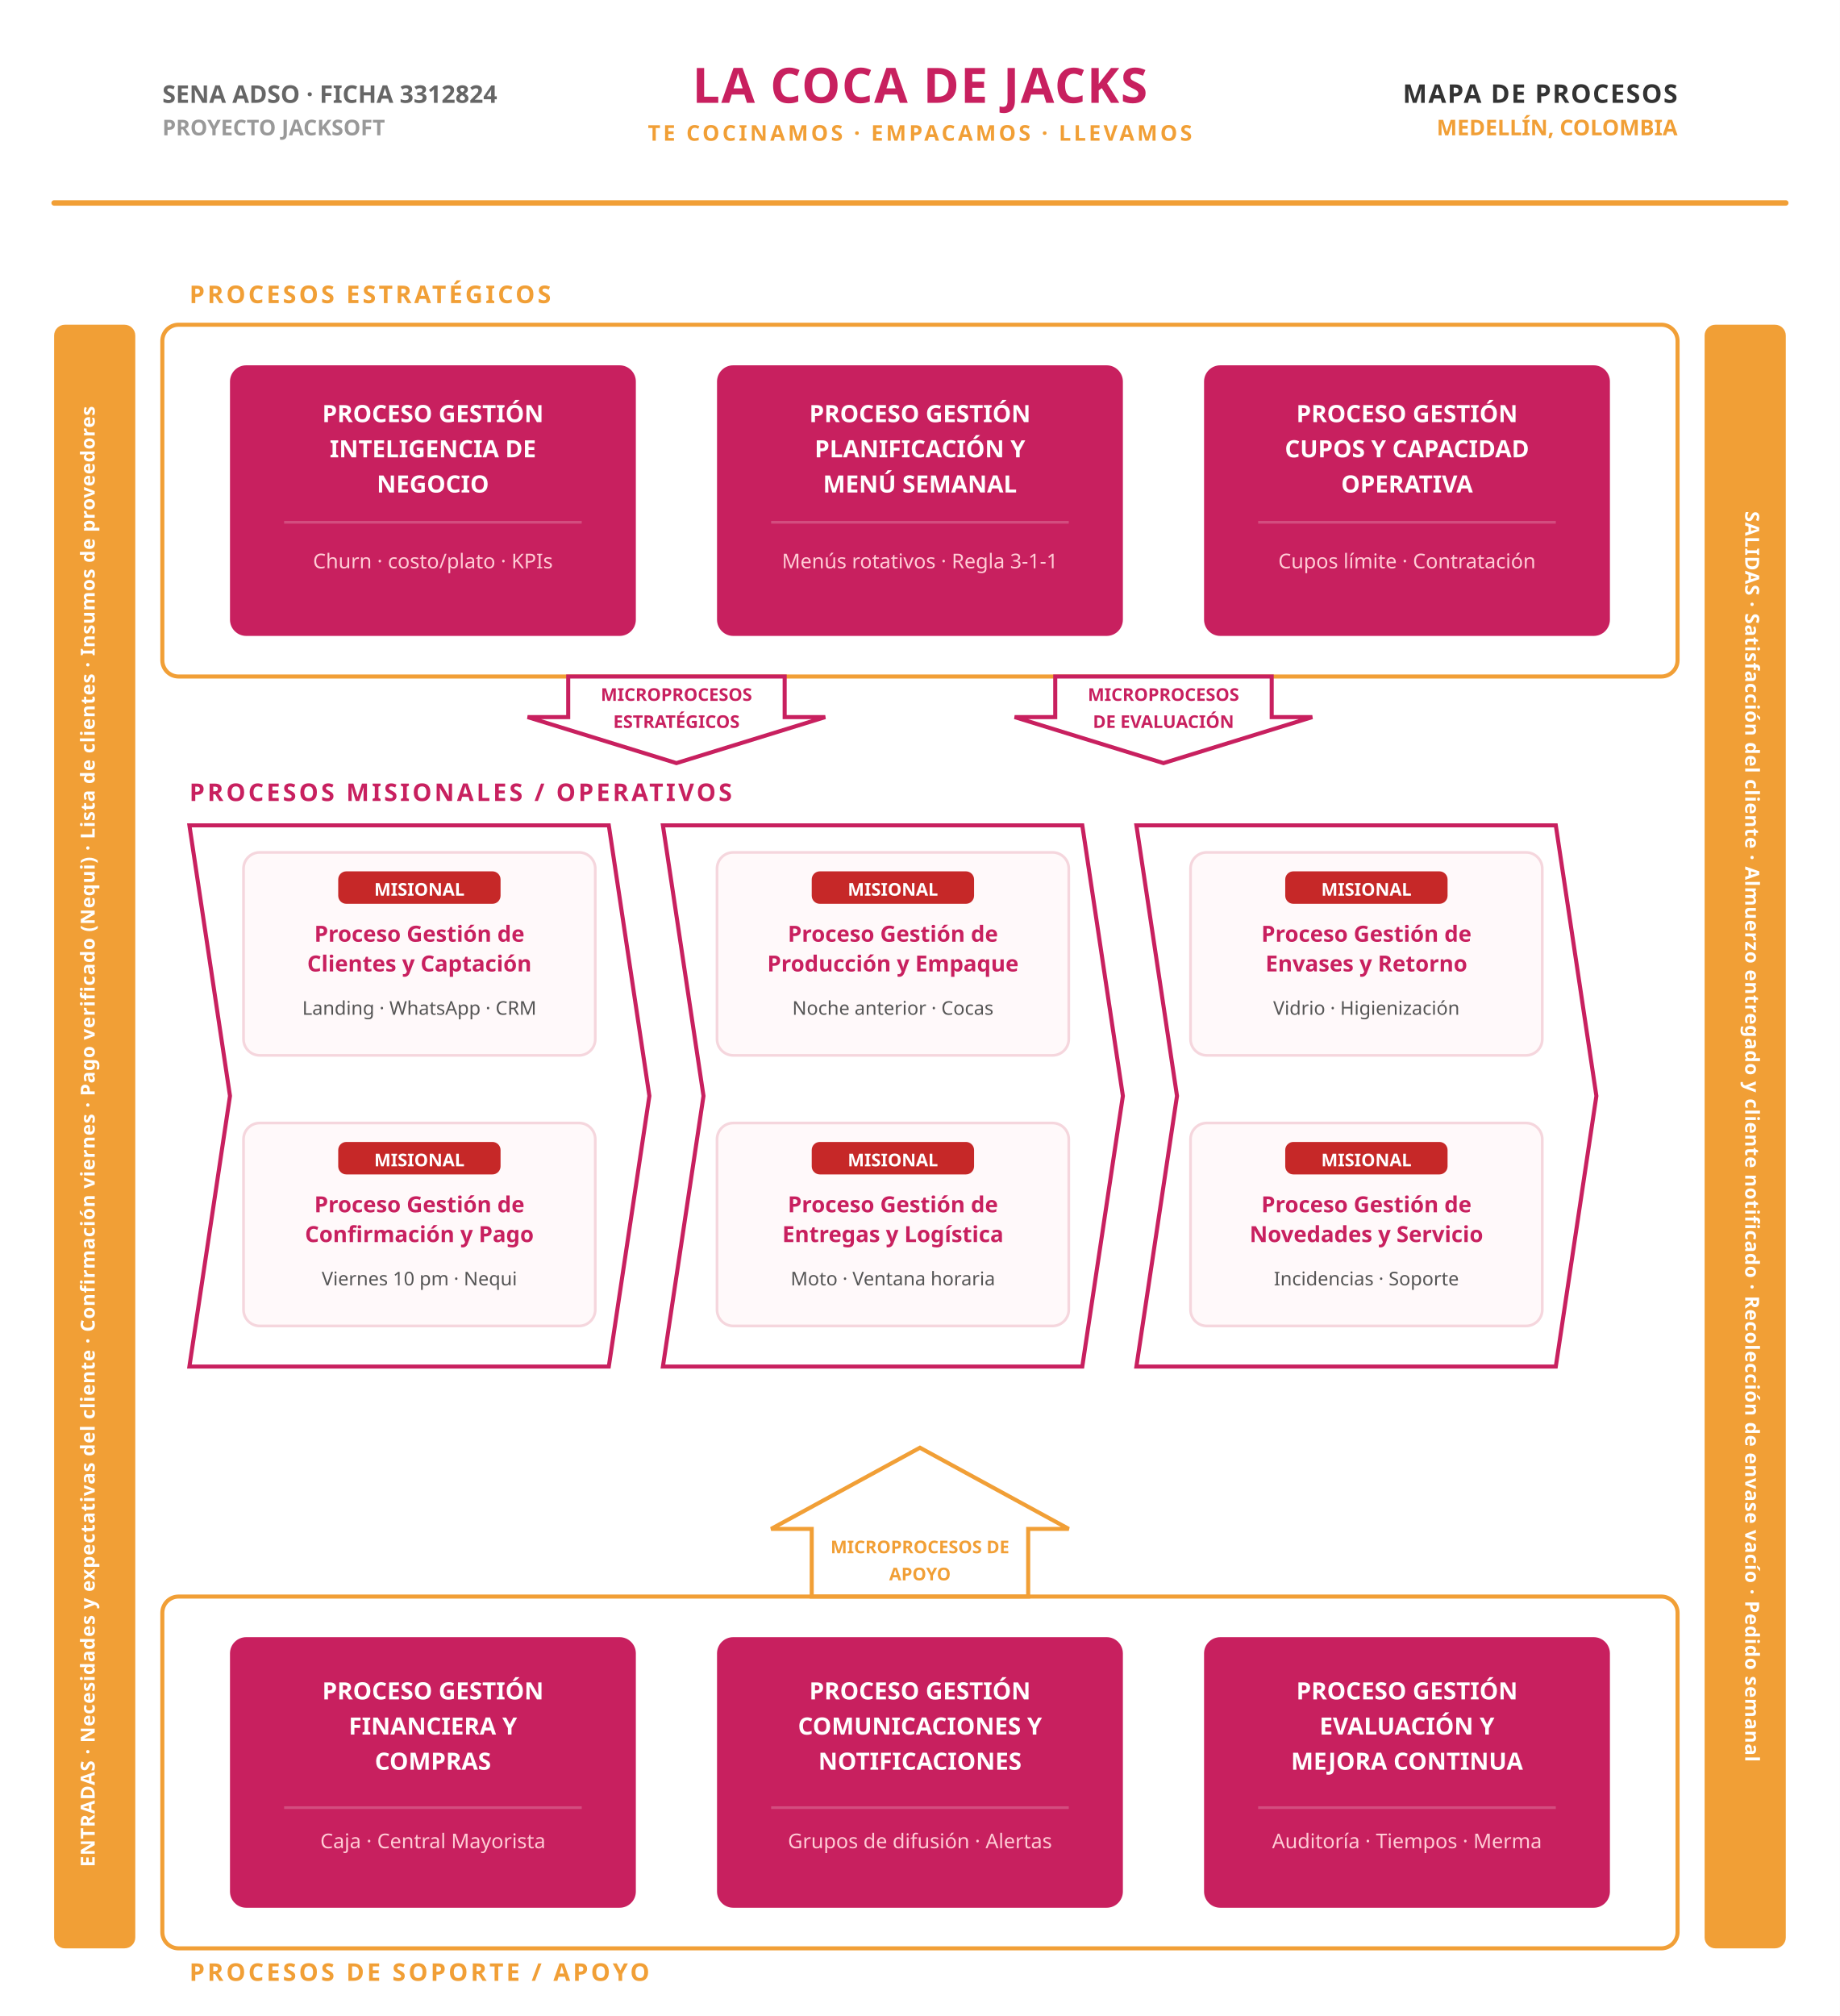
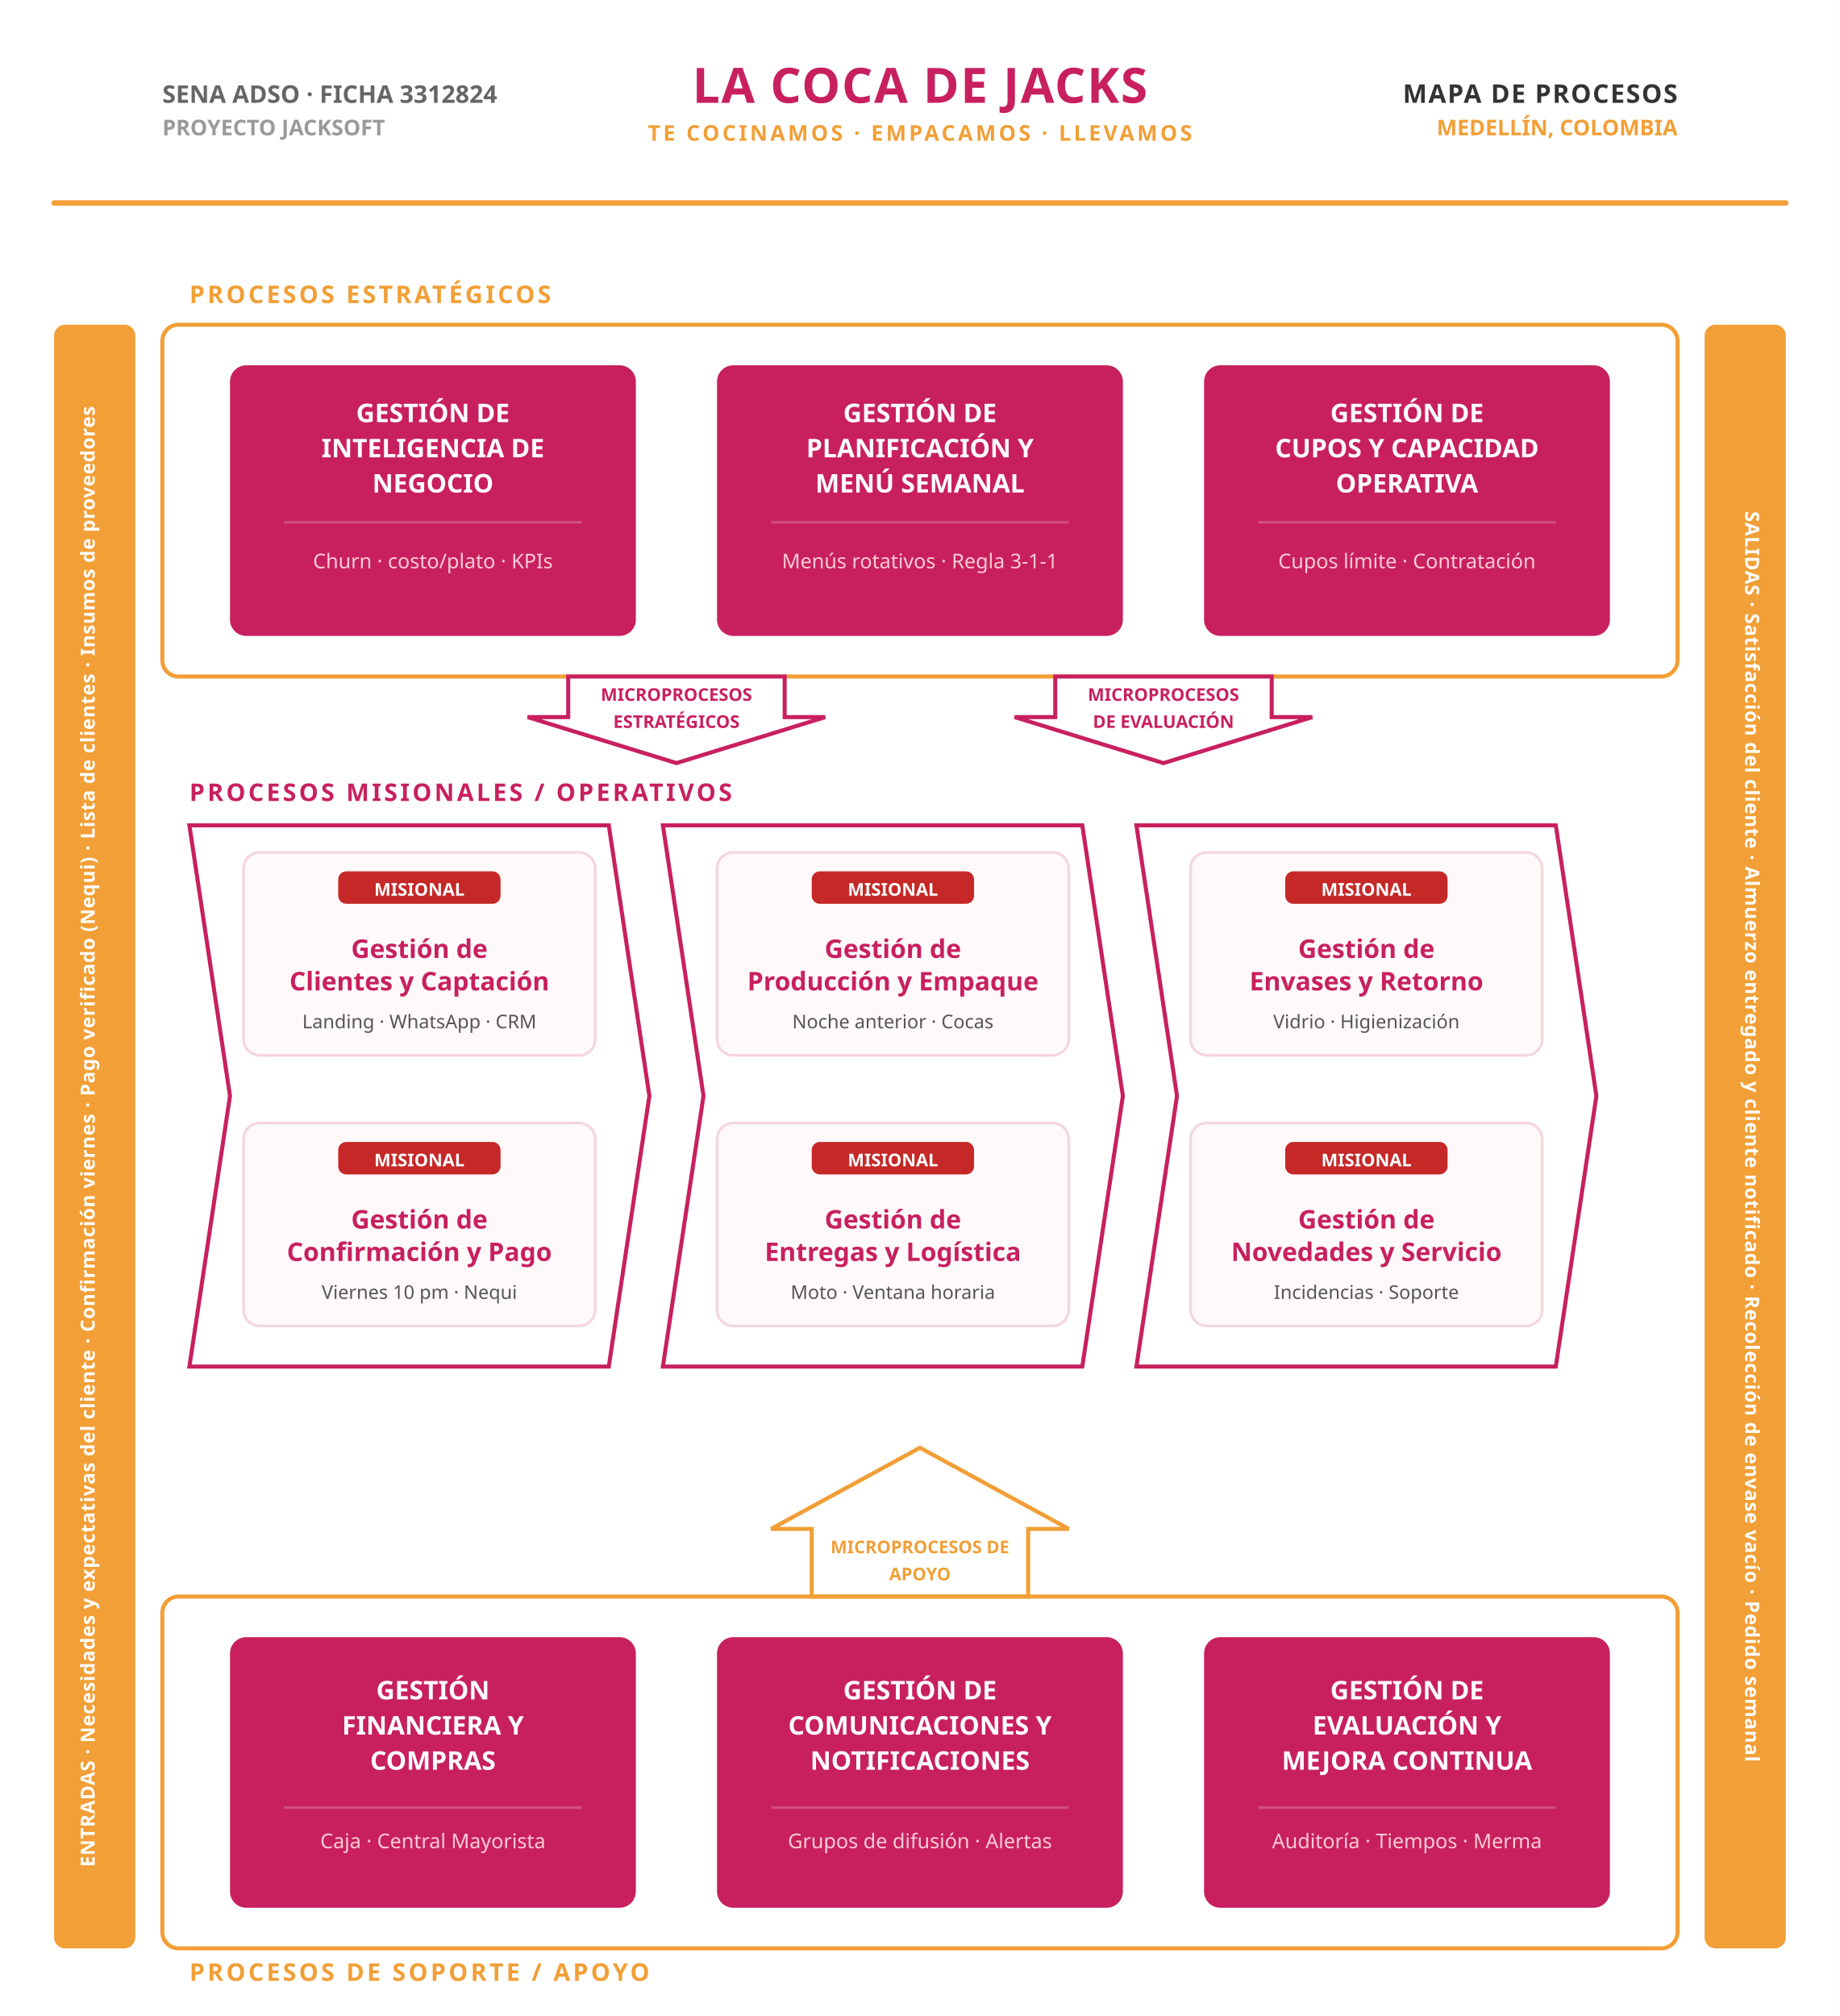
<svg xmlns="http://www.w3.org/2000/svg" width="100%" viewBox="0 0 680 745" role="img">
  <defs>
    <style>
      .clickable-process {
        cursor: pointer;
      }
      .clickable-process rect {
        transition: all 0.2s ease-in-out;
      }
      .clickable-process:hover rect {
        stroke: #c8205f !important;
        stroke-width: 1.5px !important;
        filter: drop-shadow(0 4px 10px rgba(200, 32, 95, 0.25)) !important;
      }
      .clickable-process.active rect {
        stroke: #f19f36 !important;
        stroke-width: 2px !important;
        filter: drop-shadow(0 4px 12px rgba(241, 159, 54, 0.4)) !important;
      }
      /* Remove pointer events on text/sub-elements to make group clicks robust */
      .clickable-process text, .clickable-process g {
        pointer-events: none;
      }
    </style>
  </defs>
  <rect width="100%" height="100%" fill="#ffffff" />
  <text x="60" y="38" font-weight="700" font-size="9" fill="#666666" font-family="'Outfit', sans-serif">SENA ADSO · FICHA 3312824</text>
  <text x="60" y="50" font-size="8" font-weight="600" fill="#999999" font-family="'Outfit', sans-serif">PROYECTO JACKSOFT</text>
  <text x="340" y="38" text-anchor="middle" font-weight="800" font-size="18" fill="#c8205f" font-family="'Outfit', sans-serif" letter-spacing="0.5">LA COCA DE JACKS</text>
  <text x="340" y="52" text-anchor="middle" font-size="8" font-weight="600" fill="#f19f36" font-family="'Outfit', sans-serif" letter-spacing="1">TE COCINAMOS · EMPACAMOS · LLEVAMOS</text>
  <text x="620" y="38" text-anchor="end" font-weight="700" font-size="9.5" fill="#333333" font-family="'Outfit', sans-serif" letter-spacing="0.5">MAPA DE PROCESOS</text>
  <text x="620" y="50" text-anchor="end" font-size="8" font-weight="600" fill="#f19f36" font-family="'Outfit', sans-serif">MEDELLÍN, COLOMBIA</text>
  <line x1="20" y1="75" x2="660" y2="75" stroke="#f19f36" stroke-width="2" stroke-linecap="round" />
  <rect x="20" y="120" width="30" height="600" fill="#f19f36" rx="4" />
  <text x="35" y="420" text-anchor="middle" transform="rotate(-90 35 420)" fill="#ffffff" font-weight="700" font-size="7.2" font-family="'Outfit', sans-serif" letter-spacing="0.2">ENTRADAS · Necesidades y expectativas del cliente · Confirmación viernes · Pago verificado (Nequi) · Lista de clientes · Insumos de proveedores</text>
  <rect x="630" y="120" width="30" height="600" fill="#f19f36" rx="4" />
  <text x="645" y="420" text-anchor="middle" transform="rotate(90 645 420)" fill="#ffffff" font-weight="700" font-size="7.2" font-family="'Outfit', sans-serif" letter-spacing="0.2">SALIDAS · Satisfacción del cliente · Almuerzo entregado y cliente notificado · Recolección de envase vacío · Pedido semanal</text>
  <rect x="60" y="120" width="560" height="130" rx="6" fill="none" stroke="#f19f36" stroke-width="1.5" />
  <text x="70" y="112" font-weight="700" font-size="9" fill="#f19f36" font-family="'Outfit', sans-serif" letter-spacing="1">PROCESOS ESTRATÉGICOS</text>
  <g id="proc-inteligencia" class="clickable-process" data-process="inteligencia">
    <rect x="85" y="135" width="150" height="100" rx="6" fill="#c8205f" />
-     <text x="160" y="156" text-anchor="middle" fill="#ffffff" font-weight="700" font-size="8.8" font-family="'Outfit', sans-serif">PROCESO GESTIÓN</text>
-     <text x="160" y="169" text-anchor="middle" fill="#ffffff" font-weight="700" font-size="8.8" font-family="'Outfit', sans-serif">INTELIGENCIA DE</text>
-     <text x="160" y="182" text-anchor="middle" fill="#ffffff" font-weight="700" font-size="8.8" font-family="'Outfit', sans-serif">NEGOCIO</text>
+     <text x="160" y="156" text-anchor="middle" fill="#ffffff" font-weight="700" font-size="9.5" font-family="'Outfit', sans-serif">GESTIÓN DE</text>
+     <text x="160" y="169" text-anchor="middle" fill="#ffffff" font-weight="700" font-size="9.5" font-family="'Outfit', sans-serif">INTELIGENCIA DE</text>
+     <text x="160" y="182" text-anchor="middle" fill="#ffffff" font-weight="700" font-size="9.5" font-family="'Outfit', sans-serif">NEGOCIO</text>
    <line x1="105" y1="193" x2="215" y2="193" stroke="rgba(255,255,255,0.2)" stroke-width="1" />
    <text x="160" y="210" text-anchor="middle" fill="#ffccd5" font-size="7.5" font-family="'Outfit', sans-serif">Churn · costo/plato · KPIs</text>
  </g>
  <g id="proc-menus" class="clickable-process" data-process="menus">
    <rect x="265" y="135" width="150" height="100" rx="6" fill="#c8205f" />
-     <text x="340" y="156" text-anchor="middle" fill="#ffffff" font-weight="700" font-size="8.8" font-family="'Outfit', sans-serif">PROCESO GESTIÓN</text>
-     <text x="340" y="169" text-anchor="middle" fill="#ffffff" font-weight="700" font-size="8.8" font-family="'Outfit', sans-serif">PLANIFICACIÓN Y</text>
-     <text x="340" y="182" text-anchor="middle" fill="#ffffff" font-weight="700" font-size="8.8" font-family="'Outfit', sans-serif">MENÚ SEMANAL</text>
+     <text x="340" y="156" text-anchor="middle" fill="#ffffff" font-weight="700" font-size="9.5" font-family="'Outfit', sans-serif">GESTIÓN DE</text>
+     <text x="340" y="169" text-anchor="middle" fill="#ffffff" font-weight="700" font-size="9.5" font-family="'Outfit', sans-serif">PLANIFICACIÓN Y</text>
+     <text x="340" y="182" text-anchor="middle" fill="#ffffff" font-weight="700" font-size="9.5" font-family="'Outfit', sans-serif">MENÚ SEMANAL</text>
    <line x1="285" y1="193" x2="395" y2="193" stroke="rgba(255,255,255,0.2)" stroke-width="1" />
    <text x="340" y="210" text-anchor="middle" fill="#ffccd5" font-size="7.5" font-family="'Outfit', sans-serif">Menús rotativos · Regla 3-1-1</text>
  </g>
  <g id="proc-cupos" class="clickable-process" data-process="cupos">
    <rect x="445" y="135" width="150" height="100" rx="6" fill="#c8205f" />
-     <text x="520" y="156" text-anchor="middle" fill="#ffffff" font-weight="700" font-size="8.8" font-family="'Outfit', sans-serif">PROCESO GESTIÓN</text>
-     <text x="520" y="169" text-anchor="middle" fill="#ffffff" font-weight="700" font-size="8.8" font-family="'Outfit', sans-serif">CUPOS Y CAPACIDAD</text>
-     <text x="520" y="182" text-anchor="middle" fill="#ffffff" font-weight="700" font-size="8.8" font-family="'Outfit', sans-serif">OPERATIVA</text>
+     <text x="520" y="156" text-anchor="middle" fill="#ffffff" font-weight="700" font-size="9.5" font-family="'Outfit', sans-serif">GESTIÓN DE</text>
+     <text x="520" y="169" text-anchor="middle" fill="#ffffff" font-weight="700" font-size="9.5" font-family="'Outfit', sans-serif">CUPOS Y CAPACIDAD</text>
+     <text x="520" y="182" text-anchor="middle" fill="#ffffff" font-weight="700" font-size="9.5" font-family="'Outfit', sans-serif">OPERATIVA</text>
    <line x1="465" y1="193" x2="575" y2="193" stroke="rgba(255,255,255,0.2)" stroke-width="1" />
    <text x="520" y="210" text-anchor="middle" fill="#ffccd5" font-size="7.5" font-family="'Outfit', sans-serif">Cupos límite · Contratación</text>
  </g>
  <polygon points="210,250 290,250 290,265 305,265 250,282 195,265 210,265" fill="#ffffff" stroke="#c8205f" stroke-width="1.5" />
  <text x="250" y="259" text-anchor="middle" font-size="6.5" font-weight="700" fill="#c8205f" font-family="'Outfit', sans-serif">MICROPROCESOS</text>
  <text x="250" y="269" text-anchor="middle" font-size="6.5" font-weight="700" fill="#c8205f" font-family="'Outfit', sans-serif">ESTRATÉGICOS</text>
  <polygon points="390,250 470,250 470,265 485,265 430,282 375,265 390,265" fill="#ffffff" stroke="#c8205f" stroke-width="1.5" />
  <text x="430" y="259" text-anchor="middle" font-size="6.5" font-weight="700" fill="#c8205f" font-family="'Outfit', sans-serif">MICROPROCESOS</text>
  <text x="430" y="269" text-anchor="middle" font-size="6.5" font-weight="700" fill="#c8205f" font-family="'Outfit', sans-serif">DE EVALUACIÓN</text>
  <text x="70" y="296" font-weight="700" font-size="9" fill="#c8205f" font-family="'Outfit', sans-serif" letter-spacing="1">PROCESOS MISIONALES / OPERATIVOS</text>
  <g id="group-chevron-1">
    <path d="M 70 305 L 225 305 L 240 405 L 225 505 L 70 505 L 85 405 Z" fill="#ffffff" stroke="#c8205f" stroke-width="1.5" />
    <g id="proc-clientes" class="clickable-process" data-process="clientes">
      <rect x="90" y="315" width="130" height="75" rx="6" fill="#fff9fa" stroke="#f5d6dd" stroke-width="1" />
      <rect x="125" y="322" width="60" height="12" rx="3" fill="#c62828" />
      <text x="155" y="331" text-anchor="middle" fill="#ffffff" font-weight="700" font-size="6.5" font-family="'Outfit', sans-serif">MISIONAL</text>
-       <text x="155" y="348" text-anchor="middle" fill="#c8205f" font-weight="700" font-size="8.2" font-family="'Outfit', sans-serif">Proceso Gestión de</text>
-       <text x="155" y="359" text-anchor="middle" fill="#c8205f" font-weight="700" font-size="8.2" font-family="'Outfit', sans-serif">Clientes y Captación</text>
-       <text x="155" y="375" text-anchor="middle" fill="#555555" font-size="7" font-family="'Outfit', sans-serif">Landing · WhatsApp · CRM</text>
+       <text x="155" y="354" text-anchor="middle" fill="#c8205f" font-weight="700" font-size="9.5" font-family="'Outfit', sans-serif">Gestión de</text>
+       <text x="155" y="366" text-anchor="middle" fill="#c8205f" font-weight="700" font-size="9.5" font-family="'Outfit', sans-serif">Clientes y Captación</text>
+       <text x="155" y="380" text-anchor="middle" fill="#555555" font-size="7" font-family="'Outfit', sans-serif">Landing · WhatsApp · CRM</text>
    </g>
    <g id="proc-confirmacion" class="clickable-process" data-process="confirmacion">
      <rect x="90" y="415" width="130" height="75" rx="6" fill="#fff9fa" stroke="#f5d6dd" stroke-width="1" />
      <rect x="125" y="422" width="60" height="12" rx="3" fill="#c62828" />
      <text x="155" y="431" text-anchor="middle" fill="#ffffff" font-weight="700" font-size="6.5" font-family="'Outfit', sans-serif">MISIONAL</text>
-       <text x="155" y="448" text-anchor="middle" fill="#c8205f" font-weight="700" font-size="8.2" font-family="'Outfit', sans-serif">Proceso Gestión de</text>
-       <text x="155" y="459" text-anchor="middle" fill="#c8205f" font-weight="700" font-size="8.2" font-family="'Outfit', sans-serif">Confirmación y Pago</text>
-       <text x="155" y="475" text-anchor="middle" fill="#555555" font-size="7" font-family="'Outfit', sans-serif">Viernes 10 pm · Nequi</text>
+       <text x="155" y="454" text-anchor="middle" fill="#c8205f" font-weight="700" font-size="9.5" font-family="'Outfit', sans-serif">Gestión de</text>
+       <text x="155" y="466" text-anchor="middle" fill="#c8205f" font-weight="700" font-size="9.5" font-family="'Outfit', sans-serif">Confirmación y Pago</text>
+       <text x="155" y="480" text-anchor="middle" fill="#555555" font-size="7" font-family="'Outfit', sans-serif">Viernes 10 pm · Nequi</text>
    </g>
  </g>
  <g id="group-chevron-2">
    <path d="M 245 305 L 400 305 L 415 405 L 400 505 L 245 505 L 260 405 Z" fill="#ffffff" stroke="#c8205f" stroke-width="1.5" />
    <g id="proc-produccion" class="clickable-process" data-process="produccion">
      <rect x="265" y="315" width="130" height="75" rx="6" fill="#fff9fa" stroke="#f5d6dd" stroke-width="1" />
      <rect x="300" y="322" width="60" height="12" rx="3" fill="#c62828" />
      <text x="330" y="331" text-anchor="middle" fill="#ffffff" font-weight="700" font-size="6.5" font-family="'Outfit', sans-serif">MISIONAL</text>
-       <text x="330" y="348" text-anchor="middle" fill="#c8205f" font-weight="700" font-size="8.2" font-family="'Outfit', sans-serif">Proceso Gestión de</text>
-       <text x="330" y="359" text-anchor="middle" fill="#c8205f" font-weight="700" font-size="8.2" font-family="'Outfit', sans-serif">Producción y Empaque</text>
-       <text x="330" y="375" text-anchor="middle" fill="#555555" font-size="7" font-family="'Outfit', sans-serif">Noche anterior · Cocas</text>
+       <text x="330" y="354" text-anchor="middle" fill="#c8205f" font-weight="700" font-size="9.5" font-family="'Outfit', sans-serif">Gestión de</text>
+       <text x="330" y="366" text-anchor="middle" fill="#c8205f" font-weight="700" font-size="9.5" font-family="'Outfit', sans-serif">Producción y Empaque</text>
+       <text x="330" y="380" text-anchor="middle" fill="#555555" font-size="7" font-family="'Outfit', sans-serif">Noche anterior · Cocas</text>
    </g>
    <g id="proc-entregas" class="clickable-process" data-process="entregas">
      <rect x="265" y="415" width="130" height="75" rx="6" fill="#fff9fa" stroke="#f5d6dd" stroke-width="1" />
      <rect x="300" y="422" width="60" height="12" rx="3" fill="#c62828" />
      <text x="330" y="431" text-anchor="middle" fill="#ffffff" font-weight="700" font-size="6.5" font-family="'Outfit', sans-serif">MISIONAL</text>
-       <text x="330" y="448" text-anchor="middle" fill="#c8205f" font-weight="700" font-size="8.2" font-family="'Outfit', sans-serif">Proceso Gestión de</text>
-       <text x="330" y="459" text-anchor="middle" fill="#c8205f" font-weight="700" font-size="8.2" font-family="'Outfit', sans-serif">Entregas y Logística</text>
-       <text x="330" y="475" text-anchor="middle" fill="#555555" font-size="7" font-family="'Outfit', sans-serif">Moto · Ventana horaria</text>
+       <text x="330" y="454" text-anchor="middle" fill="#c8205f" font-weight="700" font-size="9.5" font-family="'Outfit', sans-serif">Gestión de</text>
+       <text x="330" y="466" text-anchor="middle" fill="#c8205f" font-weight="700" font-size="9.5" font-family="'Outfit', sans-serif">Entregas y Logística</text>
+       <text x="330" y="480" text-anchor="middle" fill="#555555" font-size="7" font-family="'Outfit', sans-serif">Moto · Ventana horaria</text>
    </g>
  </g>
  <g id="group-chevron-3">
    <path d="M 420 305 L 575 305 L 590 405 L 575 505 L 420 505 L 435 405 Z" fill="#ffffff" stroke="#c8205f" stroke-width="1.5" />
    <g id="proc-envases" class="clickable-process" data-process="envases">
      <rect x="440" y="315" width="130" height="75" rx="6" fill="#fff9fa" stroke="#f5d6dd" stroke-width="1" />
      <rect x="475" y="322" width="60" height="12" rx="3" fill="#c62828" />
      <text x="505" y="331" text-anchor="middle" fill="#ffffff" font-weight="700" font-size="6.5" font-family="'Outfit', sans-serif">MISIONAL</text>
-       <text x="505" y="348" text-anchor="middle" fill="#c8205f" font-weight="700" font-size="8.2" font-family="'Outfit', sans-serif">Proceso Gestión de</text>
-       <text x="505" y="359" text-anchor="middle" fill="#c8205f" font-weight="700" font-size="8.2" font-family="'Outfit', sans-serif">Envases y Retorno</text>
-       <text x="505" y="375" text-anchor="middle" fill="#555555" font-size="7" font-family="'Outfit', sans-serif">Vidrio · Higienización</text>
+       <text x="505" y="354" text-anchor="middle" fill="#c8205f" font-weight="700" font-size="9.5" font-family="'Outfit', sans-serif">Gestión de</text>
+       <text x="505" y="366" text-anchor="middle" fill="#c8205f" font-weight="700" font-size="9.5" font-family="'Outfit', sans-serif">Envases y Retorno</text>
+       <text x="505" y="380" text-anchor="middle" fill="#555555" font-size="7" font-family="'Outfit', sans-serif">Vidrio · Higienización</text>
    </g>
    <g id="proc-novedades" class="clickable-process" data-process="novedades">
      <rect x="440" y="415" width="130" height="75" rx="6" fill="#fff9fa" stroke="#f5d6dd" stroke-width="1" />
      <rect x="475" y="422" width="60" height="12" rx="3" fill="#c62828" />
      <text x="505" y="431" text-anchor="middle" fill="#ffffff" font-weight="700" font-size="6.5" font-family="'Outfit', sans-serif">MISIONAL</text>
-       <text x="505" y="448" text-anchor="middle" fill="#c8205f" font-weight="700" font-size="8.2" font-family="'Outfit', sans-serif">Proceso Gestión de</text>
-       <text x="505" y="459" text-anchor="middle" fill="#c8205f" font-weight="700" font-size="8.2" font-family="'Outfit', sans-serif">Novedades y Servicio</text>
-       <text x="505" y="475" text-anchor="middle" fill="#555555" font-size="7" font-family="'Outfit', sans-serif">Incidencias · Soporte</text>
+       <text x="505" y="454" text-anchor="middle" fill="#c8205f" font-weight="700" font-size="9.5" font-family="'Outfit', sans-serif">Gestión de</text>
+       <text x="505" y="466" text-anchor="middle" fill="#c8205f" font-weight="700" font-size="9.5" font-family="'Outfit', sans-serif">Novedades y Servicio</text>
+       <text x="505" y="480" text-anchor="middle" fill="#555555" font-size="7" font-family="'Outfit', sans-serif">Incidencias · Soporte</text>
    </g>
  </g>
  <polygon points="300,590 380,590 380,565 395,565 340,535 285,565 300,565" fill="#ffffff" stroke="#f19f36" stroke-width="1.5" />
  <text x="340" y="574" text-anchor="middle" font-size="6.5" font-weight="700" fill="#f19f36" font-family="'Outfit', sans-serif">MICROPROCESOS DE</text>
  <text x="340" y="584" text-anchor="middle" font-size="6.5" font-weight="700" fill="#f19f36" font-family="'Outfit', sans-serif">APOYO</text>
  <rect x="60" y="590" width="560" height="130" rx="6" fill="none" stroke="#f19f36" stroke-width="1.5" />
  <text x="70" y="732" font-weight="700" font-size="9" fill="#f19f36" font-family="'Outfit', sans-serif" letter-spacing="1">PROCESOS DE SOPORTE / APOYO</text>
  <g id="proc-financiera" class="clickable-process" data-process="financiera">
    <rect x="85" y="605" width="150" height="100" rx="6" fill="#c8205f" />
-     <text x="160" y="628" text-anchor="middle" fill="#ffffff" font-weight="700" font-size="8.8" font-family="'Outfit', sans-serif">PROCESO GESTIÓN</text>
-     <text x="160" y="641" text-anchor="middle" fill="#ffffff" font-weight="700" font-size="8.8" font-family="'Outfit', sans-serif">FINANCIERA Y</text>
-     <text x="160" y="654" text-anchor="middle" fill="#ffffff" font-weight="700" font-size="8.8" font-family="'Outfit', sans-serif">COMPRAS</text>
+     <text x="160" y="628" text-anchor="middle" fill="#ffffff" font-weight="700" font-size="9.5" font-family="'Outfit', sans-serif">GESTIÓN</text>
+     <text x="160" y="641" text-anchor="middle" fill="#ffffff" font-weight="700" font-size="9.5" font-family="'Outfit', sans-serif">FINANCIERA Y</text>
+     <text x="160" y="654" text-anchor="middle" fill="#ffffff" font-weight="700" font-size="9.5" font-family="'Outfit', sans-serif">COMPRAS</text>
    <line x1="105" y1="668" x2="215" y2="668" stroke="rgba(255,255,255,0.2)" stroke-width="1" />
    <text x="160" y="683" text-anchor="middle" fill="#ffccd5" font-size="7.5" font-family="'Outfit', sans-serif">Caja · Central Mayorista</text>
  </g>
  <g id="proc-comunicaciones" class="clickable-process" data-process="comunicaciones">
    <rect x="265" y="605" width="150" height="100" rx="6" fill="#c8205f" />
-     <text x="340" y="628" text-anchor="middle" fill="#ffffff" font-weight="700" font-size="8.8" font-family="'Outfit', sans-serif">PROCESO GESTIÓN</text>
-     <text x="340" y="641" text-anchor="middle" fill="#ffffff" font-weight="700" font-size="8.8" font-family="'Outfit', sans-serif">COMUNICACIONES Y</text>
-     <text x="340" y="654" text-anchor="middle" fill="#ffffff" font-weight="700" font-size="8.8" font-family="'Outfit', sans-serif">NOTIFICACIONES</text>
+     <text x="340" y="628" text-anchor="middle" fill="#ffffff" font-weight="700" font-size="9.5" font-family="'Outfit', sans-serif">GESTIÓN DE</text>
+     <text x="340" y="641" text-anchor="middle" fill="#ffffff" font-weight="700" font-size="9.5" font-family="'Outfit', sans-serif">COMUNICACIONES Y</text>
+     <text x="340" y="654" text-anchor="middle" fill="#ffffff" font-weight="700" font-size="9.5" font-family="'Outfit', sans-serif">NOTIFICACIONES</text>
    <line x1="285" y1="668" x2="395" y2="668" stroke="rgba(255,255,255,0.2)" stroke-width="1" />
    <text x="340" y="683" text-anchor="middle" fill="#ffccd5" font-size="7.5" font-family="'Outfit', sans-serif">Grupos de difusión · Alertas</text>
  </g>
  <g id="proc-evaluacion" class="clickable-process" data-process="evaluacion">
    <rect x="445" y="605" width="150" height="100" rx="6" fill="#c8205f" />
-     <text x="520" y="628" text-anchor="middle" fill="#ffffff" font-weight="700" font-size="8.8" font-family="'Outfit', sans-serif">PROCESO GESTIÓN</text>
-     <text x="520" y="641" text-anchor="middle" fill="#ffffff" font-weight="700" font-size="8.8" font-family="'Outfit', sans-serif">EVALUACIÓN Y</text>
-     <text x="520" y="654" text-anchor="middle" fill="#ffffff" font-weight="700" font-size="8.8" font-family="'Outfit', sans-serif">MEJORA CONTINUA</text>
+     <text x="520" y="628" text-anchor="middle" fill="#ffffff" font-weight="700" font-size="9.5" font-family="'Outfit', sans-serif">GESTIÓN DE</text>
+     <text x="520" y="641" text-anchor="middle" fill="#ffffff" font-weight="700" font-size="9.5" font-family="'Outfit', sans-serif">EVALUACIÓN Y</text>
+     <text x="520" y="654" text-anchor="middle" fill="#ffffff" font-weight="700" font-size="9.5" font-family="'Outfit', sans-serif">MEJORA CONTINUA</text>
    <line x1="465" y1="668" x2="575" y2="668" stroke="rgba(255,255,255,0.2)" stroke-width="1" />
    <text x="520" y="683" text-anchor="middle" fill="#ffccd5" font-size="7.5" font-family="'Outfit', sans-serif">Auditoría · Tiempos · Merma</text>
  </g>
</svg>
